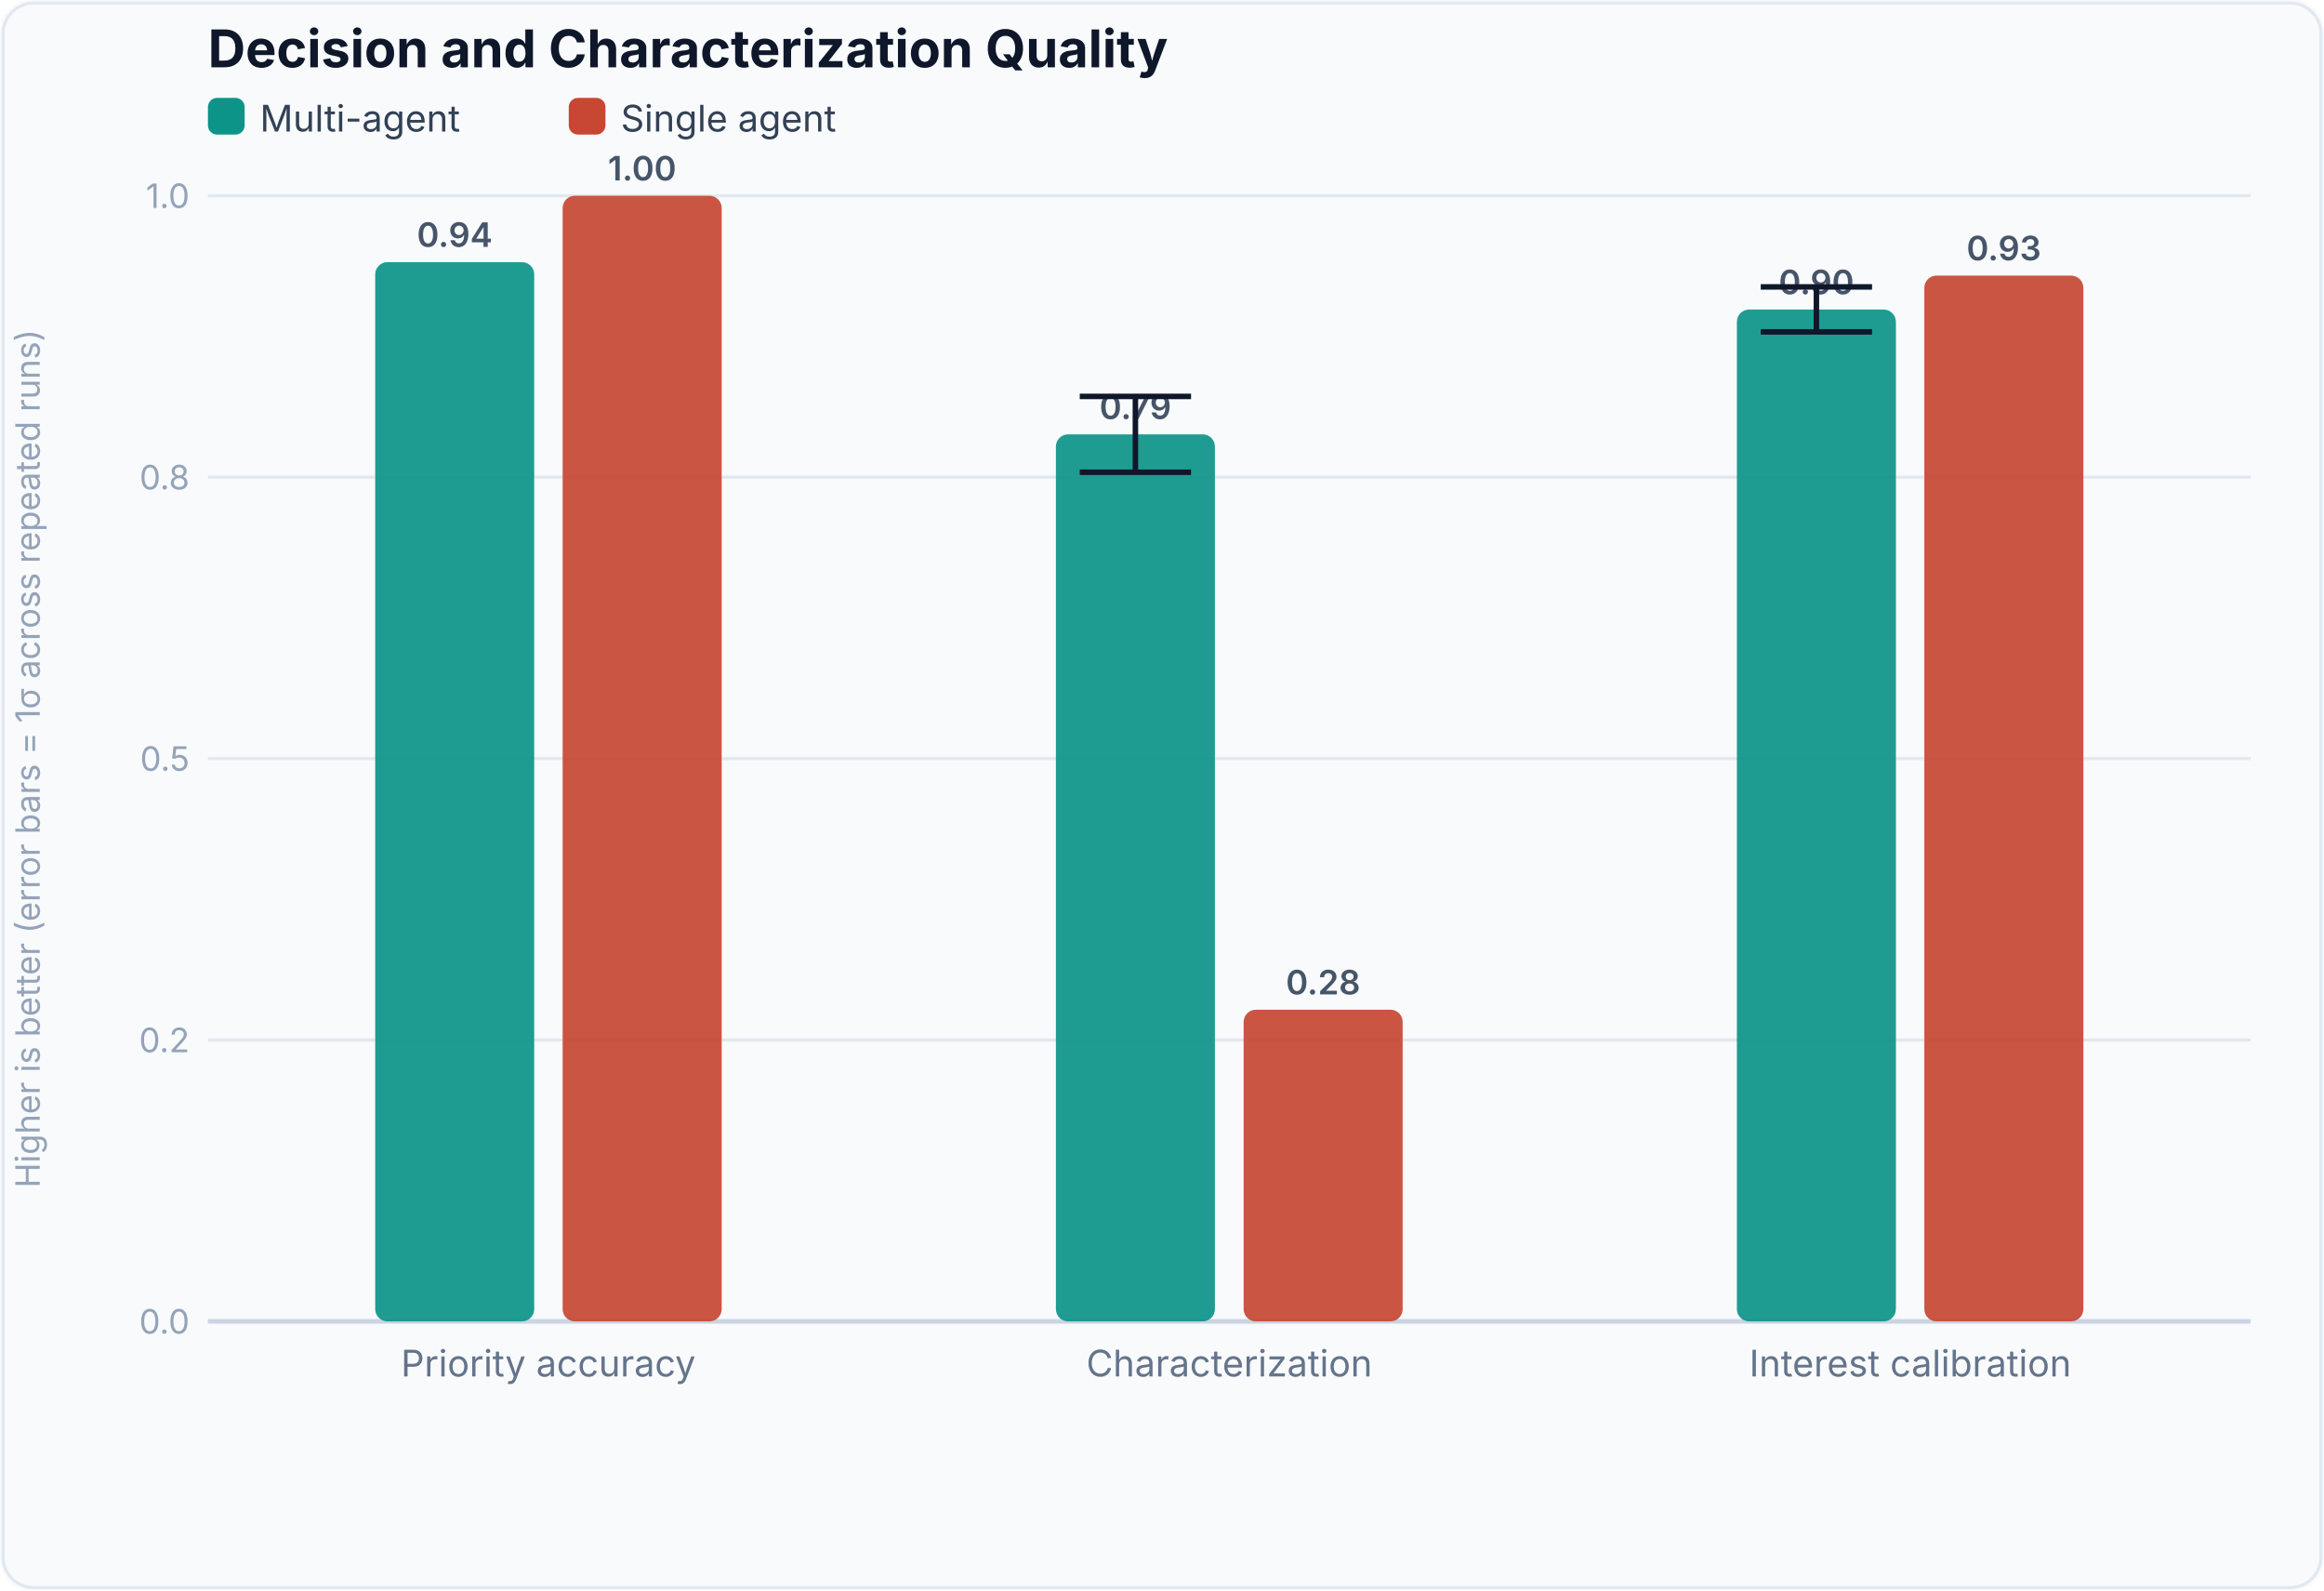
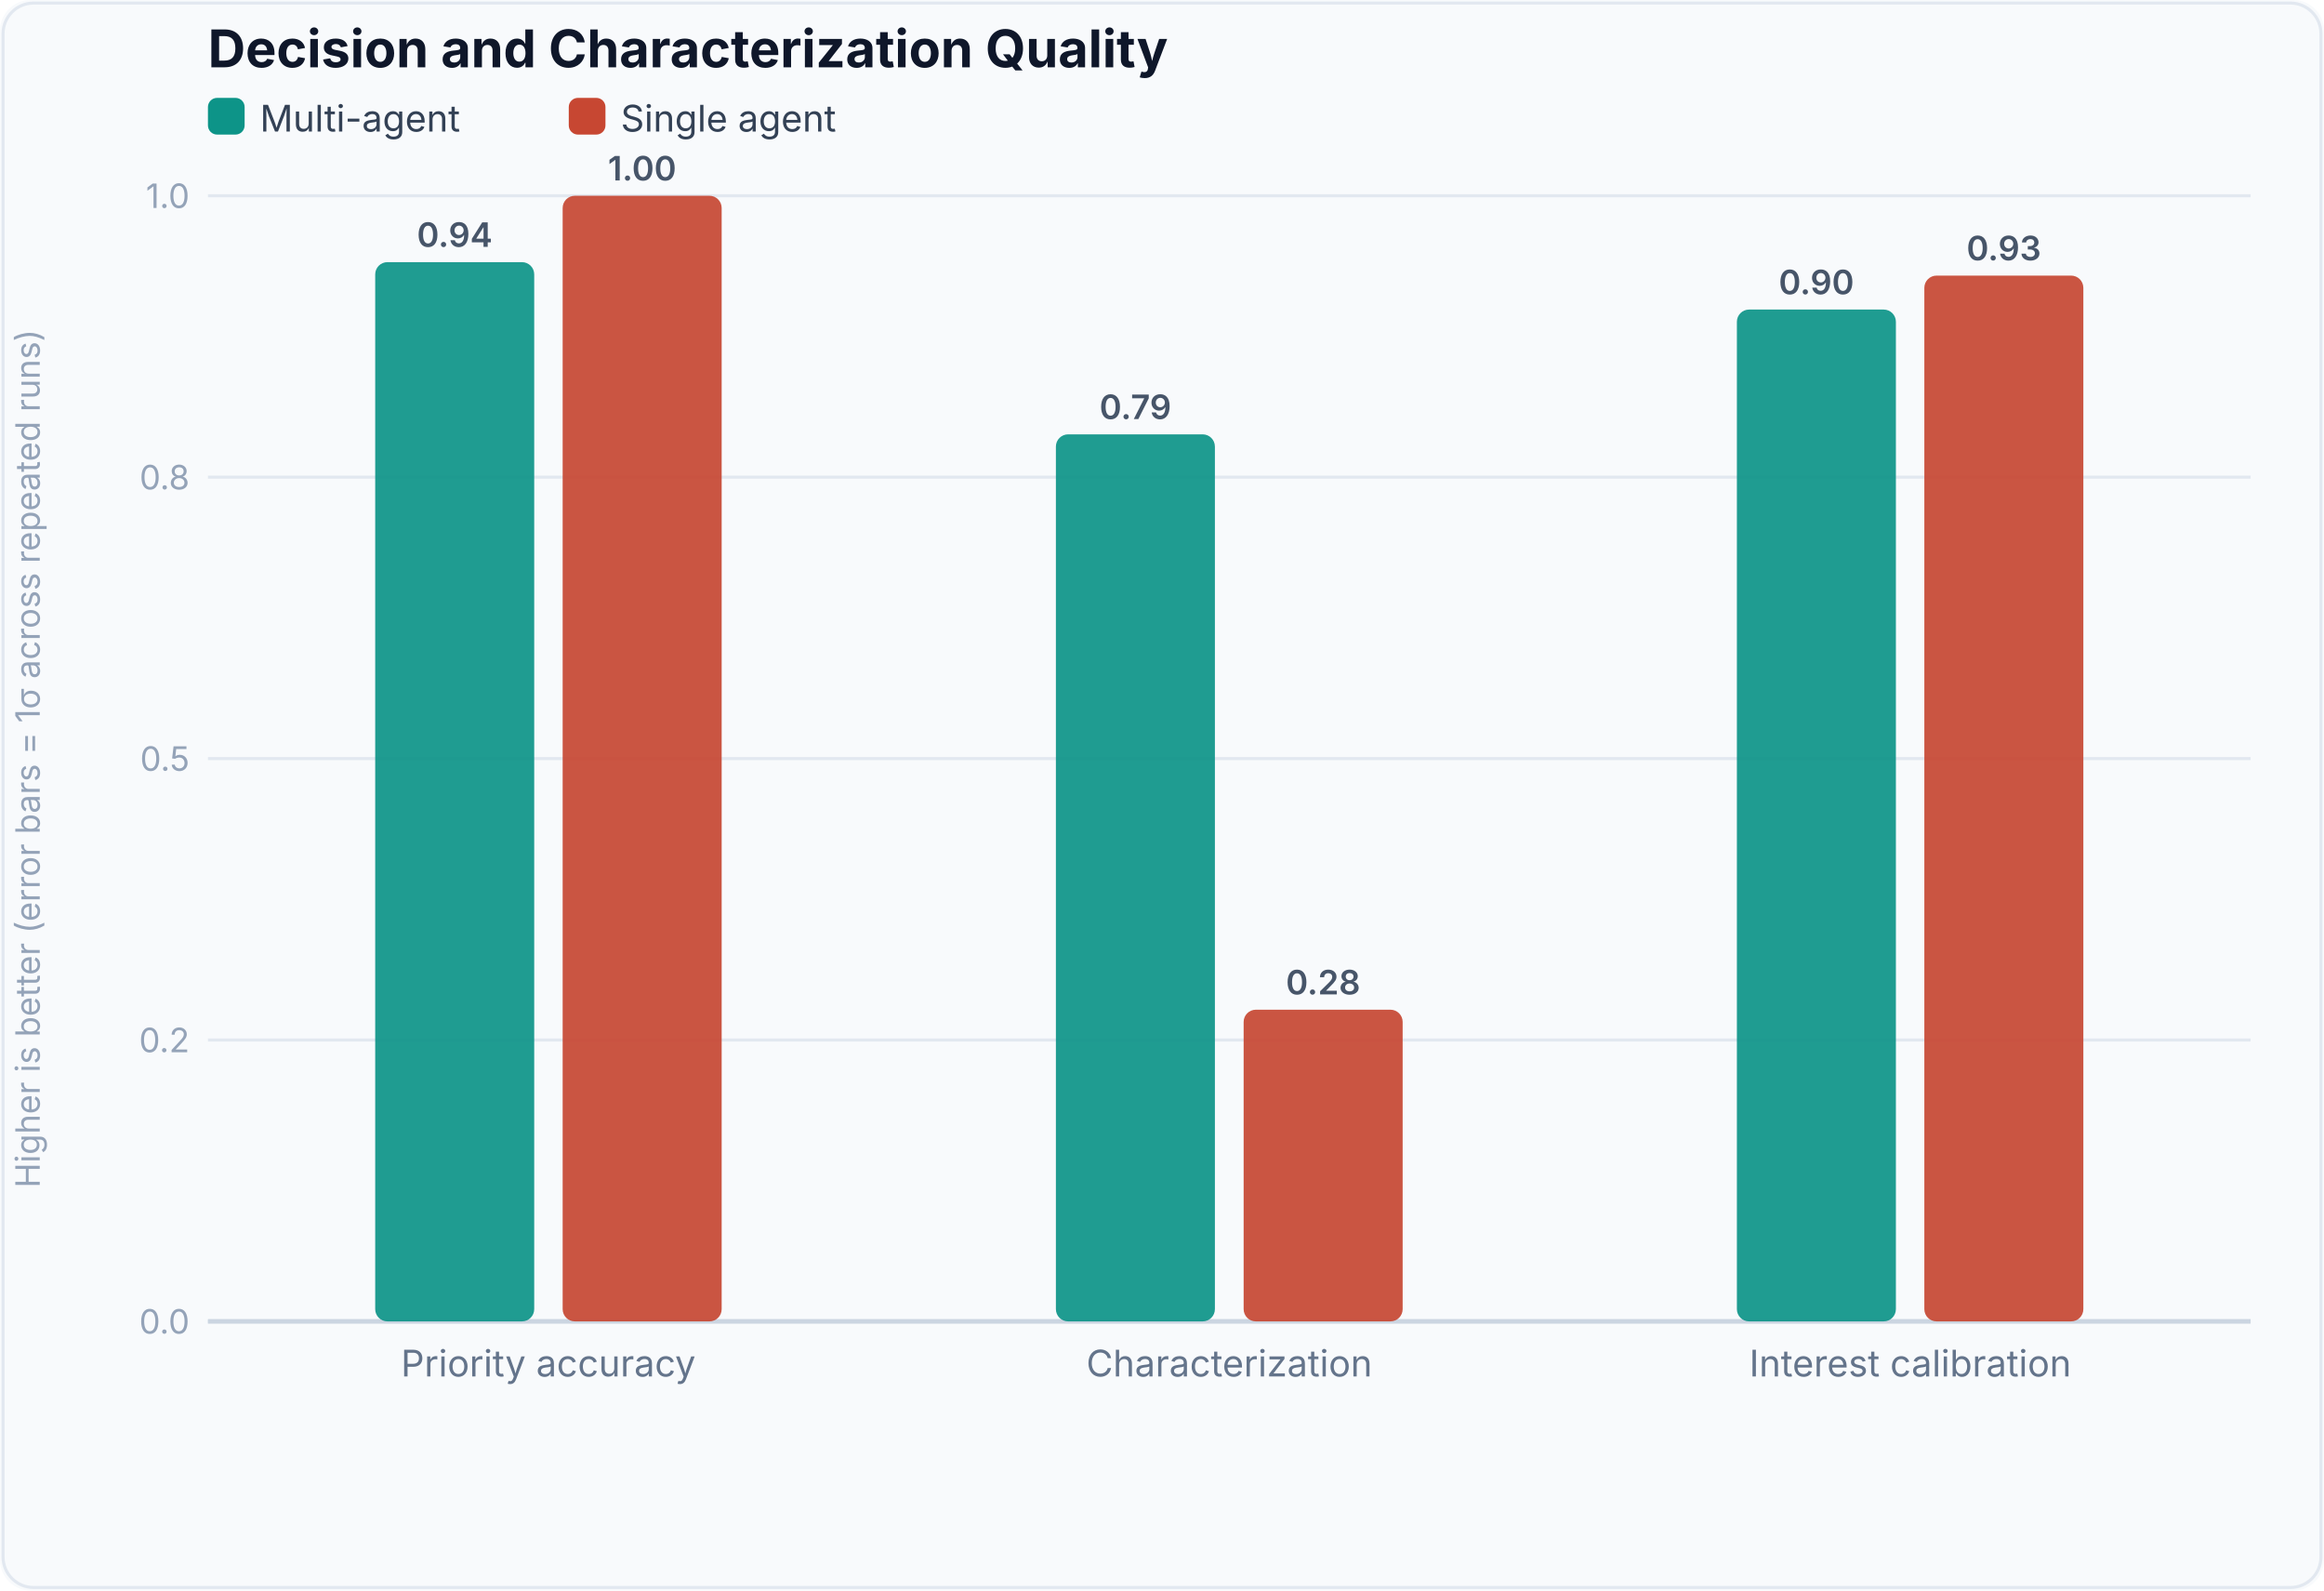
<svg xmlns="http://www.w3.org/2000/svg" viewBox="0 0 760 520" role="img">
  <style>text{font-family:'Inter',system-ui,Arial,sans-serif;fill:#1e293b}.dim{fill:#94a3b8}.grid{stroke:#e2e8f0;stroke-width:1}.axis{stroke:#cbd5e1;stroke-width:1.5}.val{font-size:11px;font-weight:600;fill:#475569}.lbl{font-size:12px;fill:#64748b}.title{font-size:17px;font-weight:700;fill:#0f172a}.ylbl{font-size:11px;fill:#94a3b8}.leg-text{font-size:12px;fill:#334155}</style>
  <rect width="760" height="520" fill="#f8fafc" rx="10" />
  <rect x="1" y="1" width="758" height="518" fill="none" stroke="#e2e8f0" stroke-width="1" rx="10" />
  <text class="title" x="68" y="22">Decision and Characterization Quality</text>
  <rect x="68" y="32" width="12" height="12" rx="3" fill="#0d9488" />
  <text class="leg-text" x="85" y="43">Multi-agent</text>
  <rect x="186" y="32" width="12" height="12" rx="3" fill="#c74732" />
  <text class="leg-text" x="203" y="43">Single agent</text>
  <line class="grid" x1="68" y1="432.0" x2="736" y2="432.0" />
  <text class="ylbl" x="62" y="436.0" text-anchor="end">0.0</text>
  <line class="grid" x1="68" y1="340.0" x2="736" y2="340.0" />
  <text class="ylbl" x="62" y="344.0" text-anchor="end">0.2</text>
  <line class="grid" x1="68" y1="248.0" x2="736" y2="248.0" />
  <text class="ylbl" x="62" y="252.0" text-anchor="end">0.5</text>
  <line class="grid" x1="68" y1="156.0" x2="736" y2="156.0" />
  <text class="ylbl" x="62" y="160.0" text-anchor="end">0.8</text>
  <line class="grid" x1="68" y1="64.0" x2="736" y2="64.0" />
  <text class="ylbl" x="62" y="68.0" text-anchor="end">1.0</text>
  <line class="axis" x1="68" y1="432" x2="736" y2="432" />
  <rect x="122.7" y="85.7" width="52.0" height="346.3" rx="4" fill="#0d9488" opacity="0.92" />
  <text class="val" x="148.7" y="80.7" text-anchor="middle">0.94</text>
  <rect x="184.0" y="64.0" width="52.0" height="368.0" rx="4" fill="#c74732" opacity="0.92" />
  <text class="val" x="210.0" y="59.0" text-anchor="middle">1.00</text>
  <text class="lbl" x="179.3" y="450.0" text-anchor="middle">Priority accuracy</text>
  <rect x="345.3" y="142.0" width="52.0" height="290.0" rx="4" fill="#0d9488" opacity="0.92" />
  <text class="val" x="371.3" y="137.0" text-anchor="middle">0.79</text>
-   <line x1="371.3" y1="129.6" x2="371.3" y2="154.4" stroke="#0f172a" stroke-width="1.8" />
-   <line x1="353.1" y1="129.6" x2="389.5" y2="129.6" stroke="#0f172a" stroke-width="1.8" />
-   <line x1="353.1" y1="154.4" x2="389.5" y2="154.4" stroke="#0f172a" stroke-width="1.8" />
  <rect x="406.7" y="330.1" width="52.0" height="101.9" rx="4" fill="#c74732" opacity="0.92" />
  <text class="val" x="432.7" y="325.1" text-anchor="middle">0.28</text>
  <text class="lbl" x="402.0" y="450.0" text-anchor="middle">Characterization</text>
  <rect x="568.0" y="101.2" width="52.0" height="330.8" rx="4" fill="#0d9488" opacity="0.92" />
  <text class="val" x="594.0" y="96.2" text-anchor="middle">0.90</text>
-   <line x1="594.0" y1="93.8" x2="594.0" y2="108.5" stroke="#0f172a" stroke-width="1.8" />
-   <line x1="575.8" y1="93.8" x2="612.2" y2="93.8" stroke="#0f172a" stroke-width="1.8" />
-   <line x1="575.8" y1="108.5" x2="612.2" y2="108.5" stroke="#0f172a" stroke-width="1.8" />
  <rect x="629.3" y="90.1" width="52.0" height="341.9" rx="4" fill="#c74732" opacity="0.92" />
  <text class="val" x="655.3" y="85.1" text-anchor="middle">0.93</text>
  <text class="lbl" x="624.7" y="450.0" text-anchor="middle">Interest calibration</text>
  <text class="ylbl" transform="translate(13,248.0) rotate(-90)" text-anchor="middle">Higher is better  (error bars = 1σ across repeated runs)</text>
</svg>
